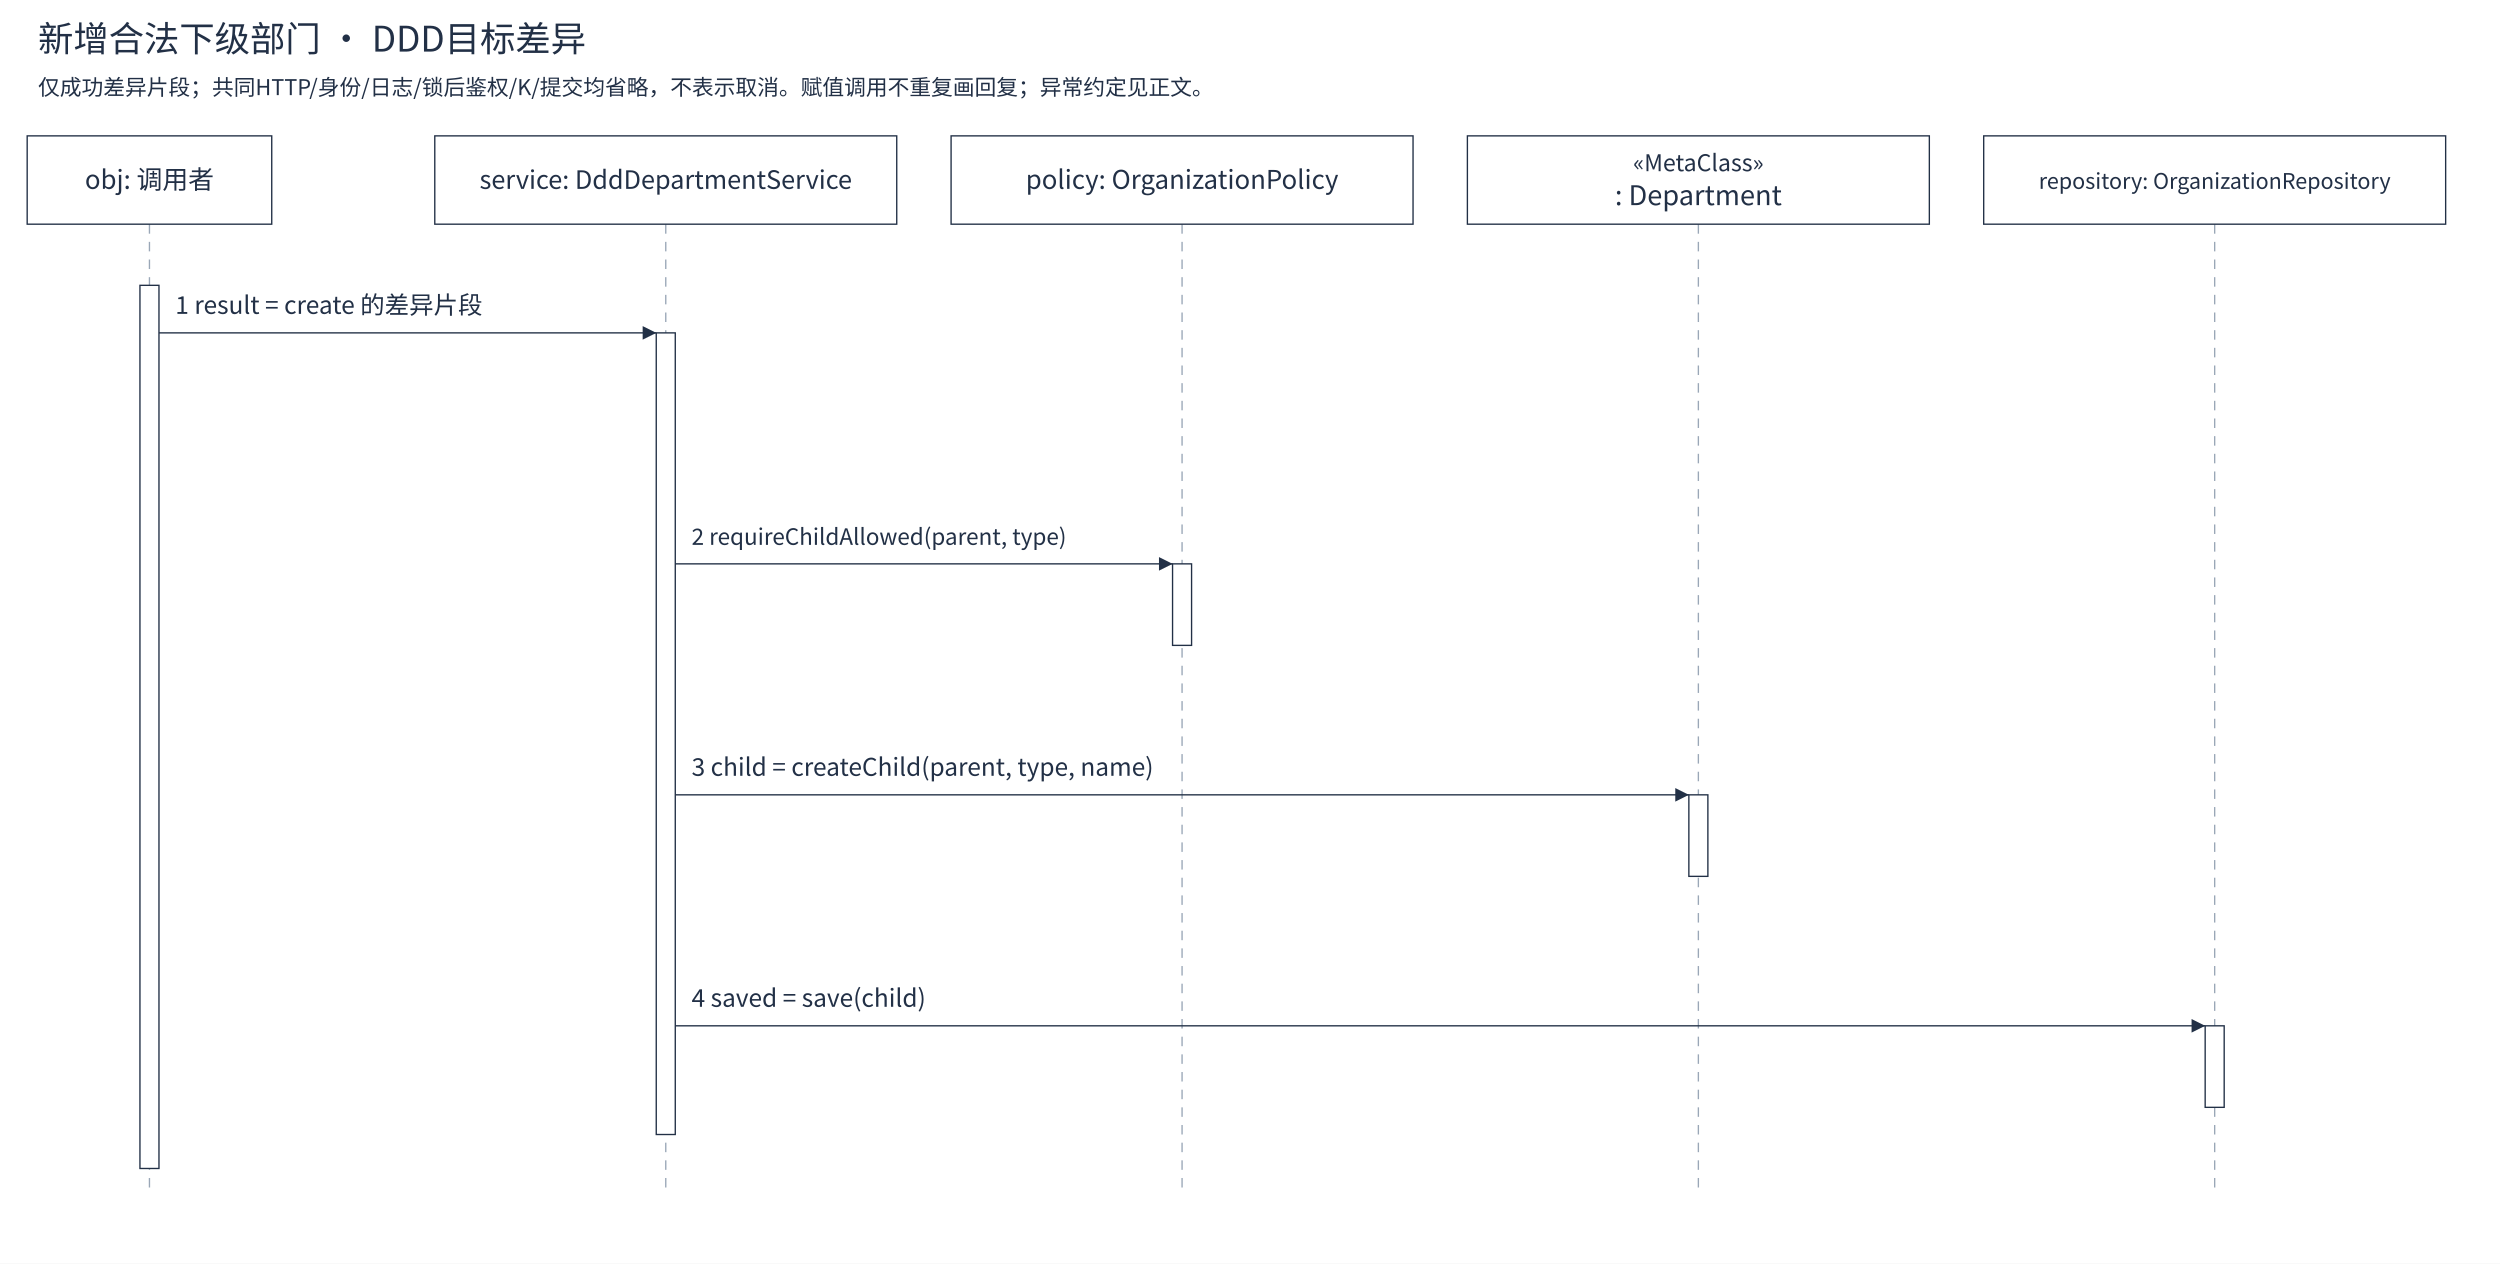
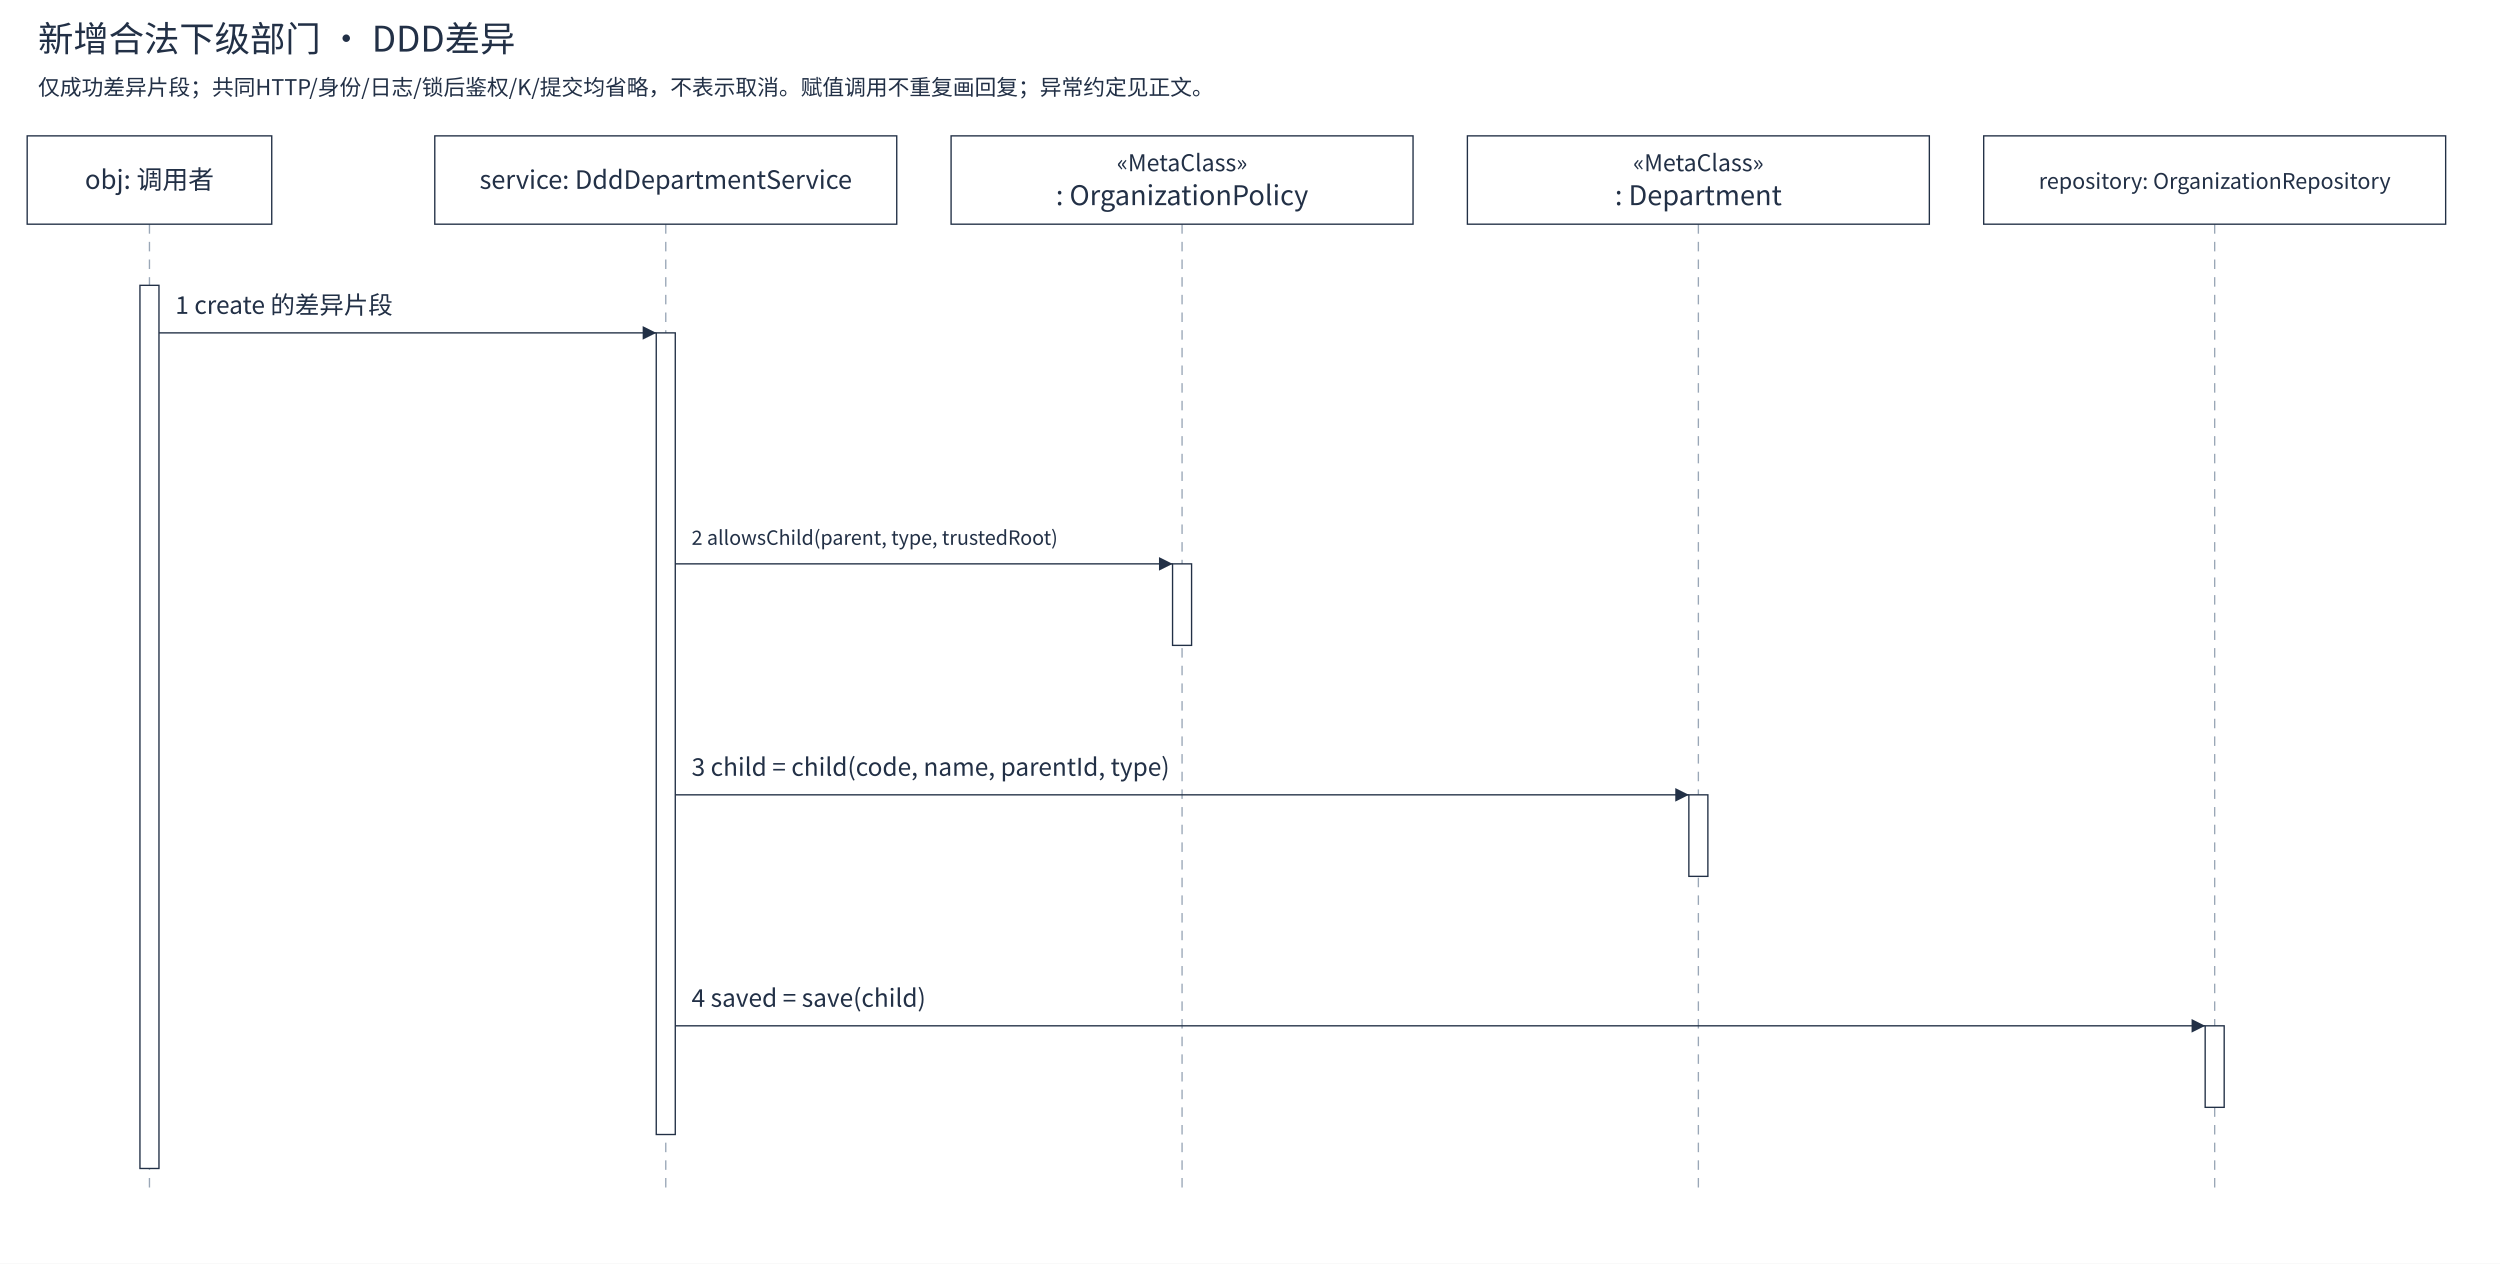
<svg xmlns="http://www.w3.org/2000/svg" width="1840" height="930" viewBox="0 0 1840 930">
  <defs>
    <marker id="open" markerWidth="12" markerHeight="12" refX="11" refY="6" orient="auto">
      <path d="M1,1 L11,6 L1,11" fill="none" stroke="#223046" stroke-width="1.5" />
    </marker>
    <marker id="triangle" markerWidth="14" markerHeight="14" refX="13" refY="7" orient="auto">
      <path d="M1,1 L13,7 L1,13 Z" fill="white" stroke="#245a93" stroke-width="1.4" />
    </marker>
    <marker id="filled" markerWidth="12" markerHeight="12" refX="11" refY="6" orient="auto">
      <path d="M1,1 L11,6 L1,11 Z" fill="#223046" />
    </marker>
  </defs>
  <rect width="100%" height="100%" fill="white" />
  <g font-family="Microsoft YaHei,Noto Sans CJK SC,Arial,sans-serif">
-     <text x="28" y="38" font-size="26" text-anchor="start" fill="#223046">新增合法下级部门 · DDD目标差异</text>
+     <text x="28" y="38" font-size="26" text-anchor="start" fill="#223046">新增合法下级部门 · DDD差异</text>
    <text x="28" y="70" font-size="16" text-anchor="start" fill="#223046">仅成功差异片段；共同HTTP/身份/日志/锁后鉴权/K/提交均省略，不表示取消。赋值调用不重复画回复；异常约定见正文。</text>
    <path d="M110,165V880" stroke="#9aa7b7" stroke-dasharray="7 6" />
    <rect x="20" y="100" width="180" height="65" fill="white" stroke="#223046" />
    <text x="110" y="139" font-size="19" text-anchor="middle" fill="#223046">obj: 调用者</text>
    <path d="M490,165V880" stroke="#9aa7b7" stroke-dasharray="7 6" />
    <rect x="320" y="100" width="340" height="65" fill="white" stroke="#223046" />
    <text x="490" y="139" font-size="18.586" text-anchor="middle" fill="#223046">service: DddDepartmentService</text>
    <path d="M870,165V880" stroke="#9aa7b7" stroke-dasharray="7 6" />
    <rect x="700" y="100" width="340" height="65" fill="white" stroke="#223046" />
-     <text x="870" y="139" font-size="19" text-anchor="middle" fill="#223046">policy: OrganizationPolicy</text>
+     <text x="870" y="126" font-size="17" text-anchor="middle" fill="#223046">«MetaClass»</text>
+     <text x="870" y="151" font-size="20" text-anchor="middle" fill="#223046">: OrganizationPolicy</text>
    <path d="M1250,165V880" stroke="#9aa7b7" stroke-dasharray="7 6" />
    <rect x="1080" y="100" width="340" height="65" fill="white" stroke="#223046" />
    <text x="1250" y="126" font-size="17" text-anchor="middle" fill="#223046">«MetaClass»</text>
    <text x="1250" y="151" font-size="20" text-anchor="middle" fill="#223046">: Department</text>
    <path d="M1630,165V880" stroke="#9aa7b7" stroke-dasharray="7 6" />
    <rect x="1460" y="100" width="340" height="65" fill="white" stroke="#223046" />
    <text x="1630" y="139" font-size="15.852" text-anchor="middle" fill="#223046">repository: OrganizationRepository</text>
    <rect x="103" y="210" width="14" height="650" fill="white" stroke="#223046" />
    <rect x="483" y="245" width="14" height="590" fill="white" stroke="#223046" />
    <rect x="863" y="415" width="14" height="60" fill="white" stroke="#223046" />
    <rect x="1243" y="585" width="14" height="60" fill="white" stroke="#223046" />
    <rect x="1623" y="755" width="14" height="60" fill="white" stroke="#223046" />
    <path d="M117,245H483" stroke="#223046" marker-end="url(#filled)" />
-     <text x="129" y="231" font-size="18" text-anchor="start" fill="#223046">1 result = create 的差异片段</text>
+     <text x="129" y="231" font-size="18" text-anchor="start" fill="#223046">1 create 的差异片段</text>
    <path d="M497,415H863" stroke="#223046" marker-end="url(#filled)" />
-     <text x="509" y="401" font-size="16.562" text-anchor="start" fill="#223046">2 requireChildAllowed(parent, type)</text>
+     <text x="509" y="401" font-size="14.492" text-anchor="start" fill="#223046">2 allowsChild(parent, type, trustedRoot)</text>
    <path d="M497,585H1243" stroke="#223046" marker-end="url(#filled)" />
-     <text x="509" y="571" font-size="18" text-anchor="start" fill="#223046">3 child = createChild(parent, type, name)</text>
+     <text x="509" y="571" font-size="18" text-anchor="start" fill="#223046">3 child = child(code, name, parentId, type)</text>
    <path d="M497,755H1623" stroke="#223046" marker-end="url(#filled)" />
    <text x="509" y="741" font-size="18" text-anchor="start" fill="#223046">4 saved = save(child)</text>
  </g>
</svg>
